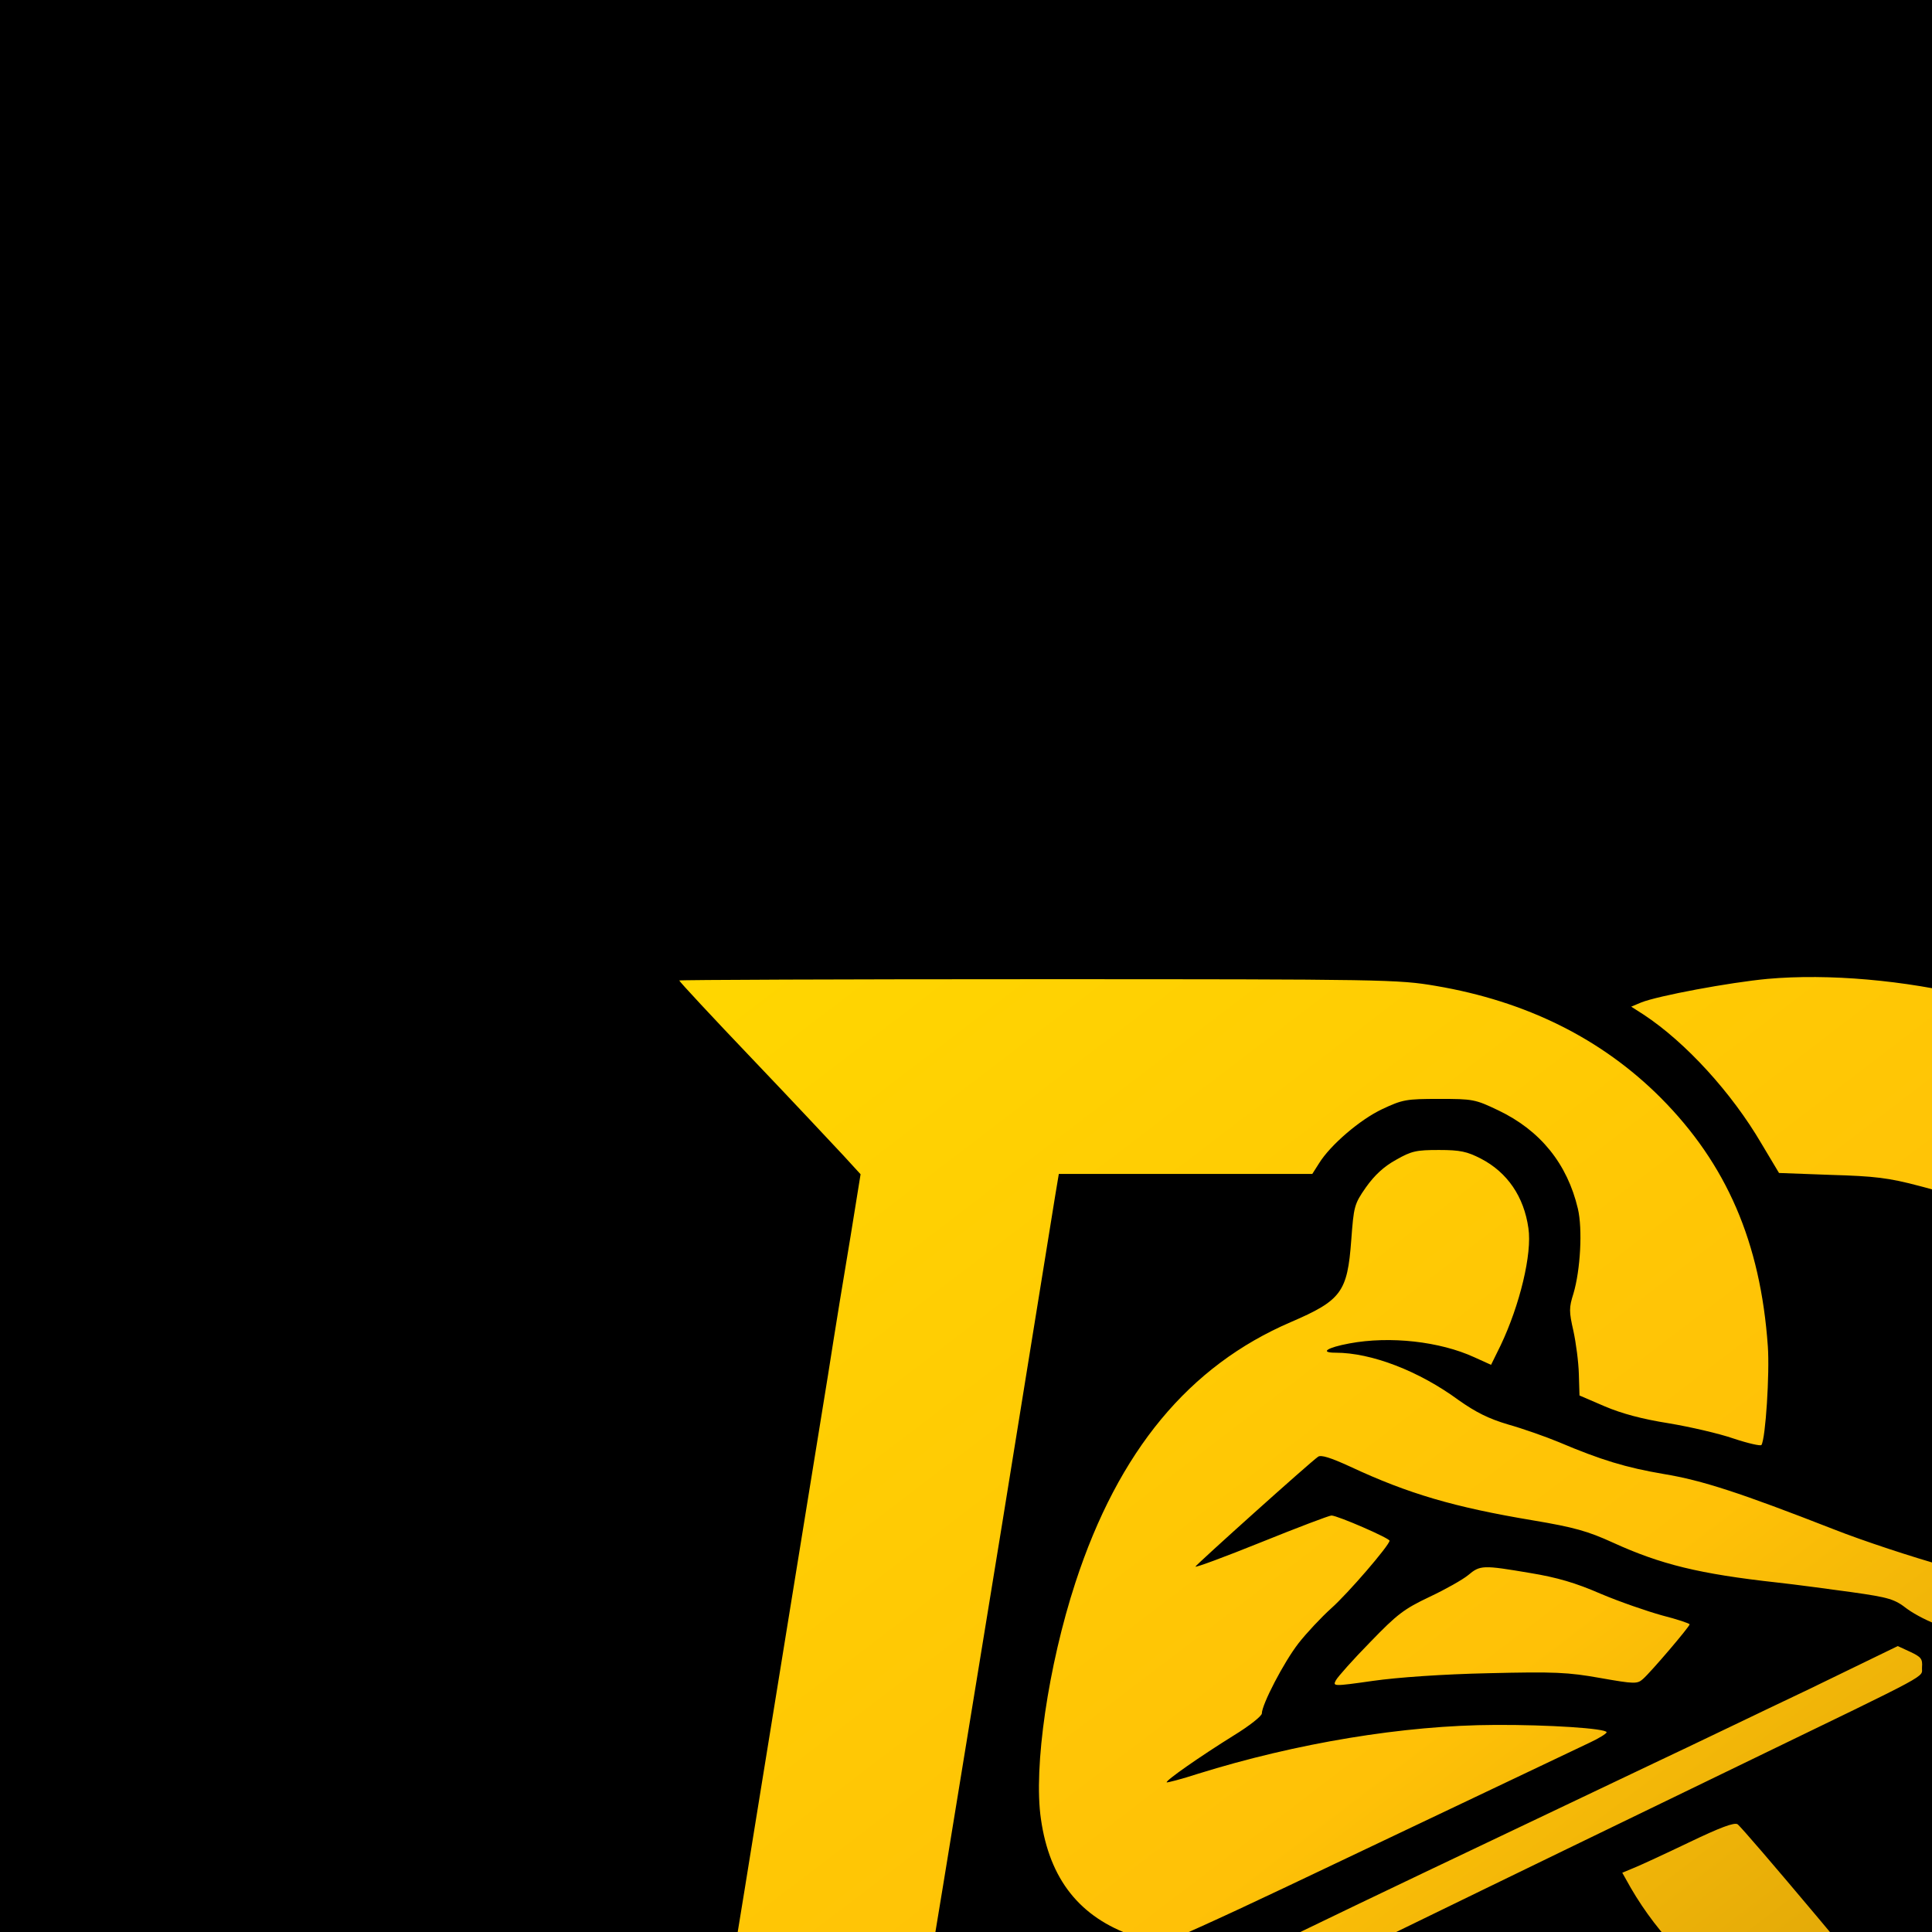
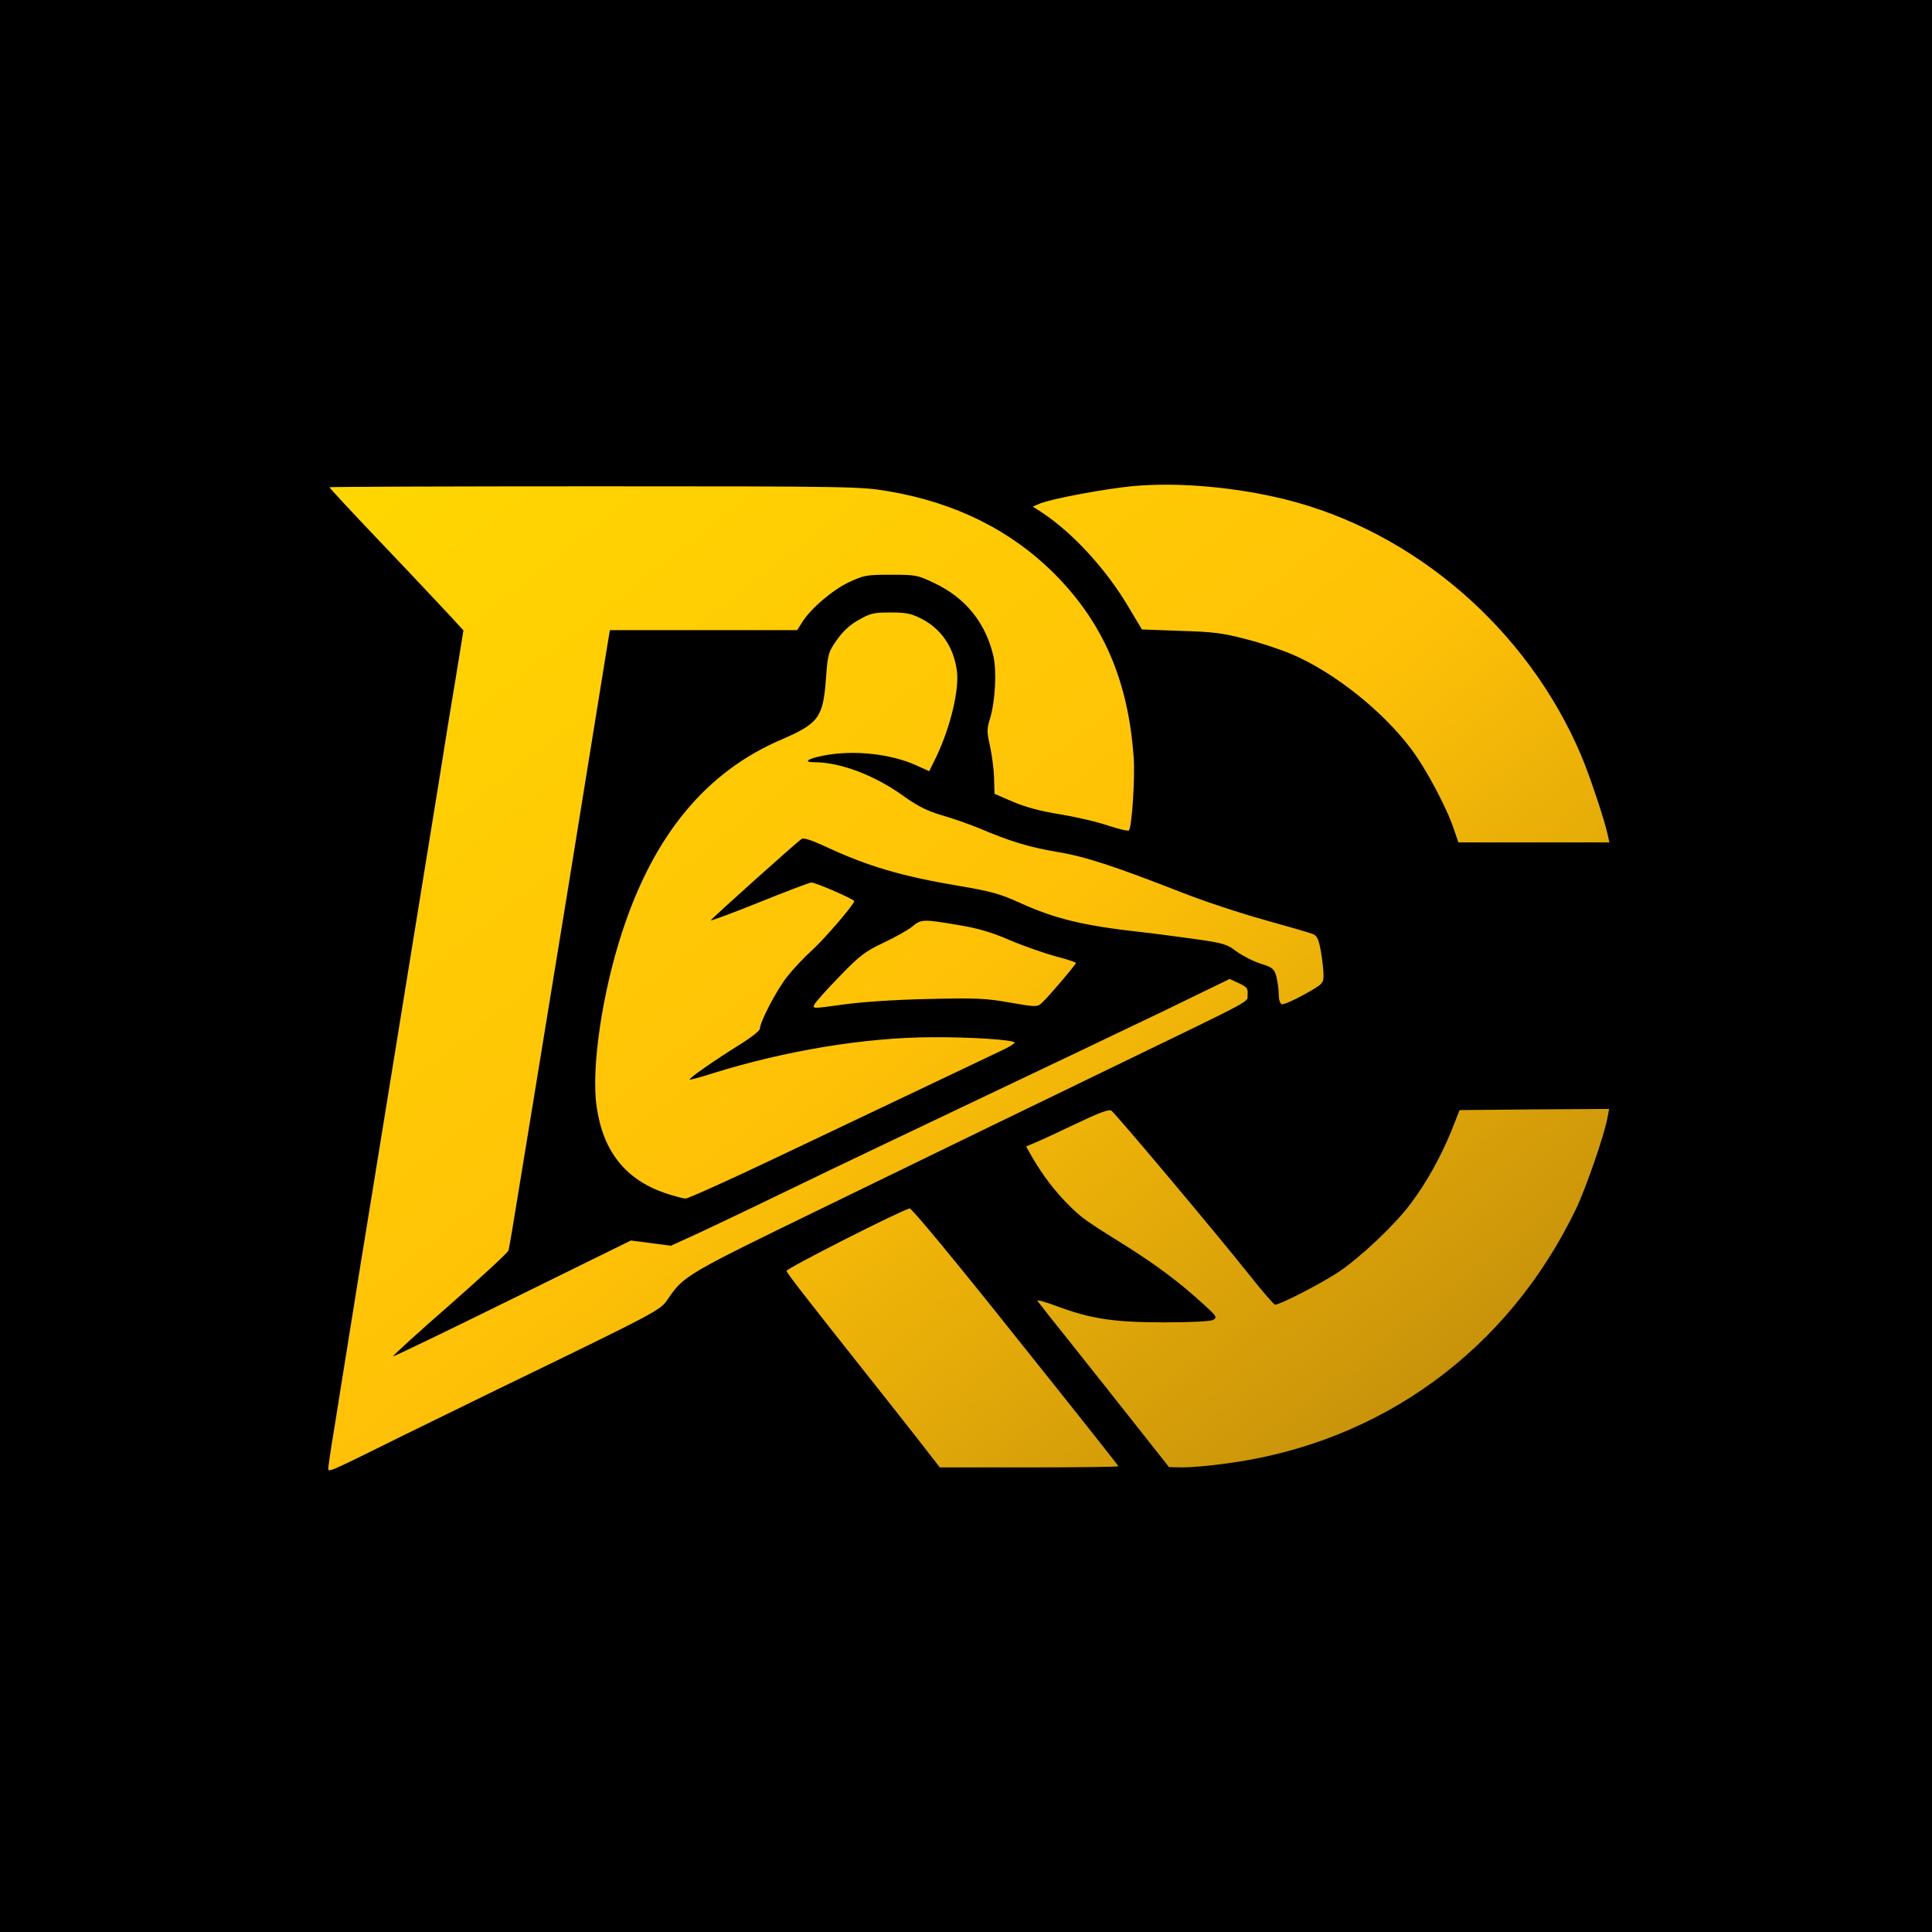
<svg xmlns="http://www.w3.org/2000/svg" viewBox="0 0 512 512">
  <defs>
    <linearGradient id="gold" x1="0" y1="0" x2="1" y2="1">
      <stop offset="0%" stop-color="#FFD700" />
      <stop offset="50%" stop-color="#FFC107" />
      <stop offset="100%" stop-color="#B8860B" />
    </linearGradient>
  </defs>
  <rect width="512" height="512" rx="0" fill="#000000" />
-   <g transform="translate(18,37) scale(0.846)">
+   <g transform="translate(87,122) scale(0.625) translate(-191,-252)">
    <path d="M191.0,679.4C191.0,678.6 192.1,671.0 193.5,662.7C194.8,654.3 198.0,634.7 200.5,619.0C203.0,603.3 206.6,581.0 208.5,569.5C210.4,558.0 213.5,538.8 215.4,527.0C217.3,515.2 222.3,484.4 226.5,458.5C230.7,432.6 235.9,400.5 238.1,387.0C240.2,373.5 243.4,353.9 245.2,343.3L248.3,324.1L242.9,318.2C239.9,315.0 227.2,301.4 214.5,288.1C201.8,274.8 191.5,263.7 191.5,263.4C191.5,263.2 242.1,263.0 304.0,263.0C412.6,263.0 416.8,263.1 428.5,265.1C456.8,269.9 480.4,281.6 498.9,300.1C519.6,320.9 530.2,345.4 532.5,378.0C533.1,386.4 531.8,406.9 530.5,408.9C530.3,409.3 526.3,408.4 521.8,406.9C517.2,405.3 508.0,403.2 501.4,402.1C493.2,400.8 486.8,399.1 481.4,396.8L473.5,393.4L473.3,386.7C473.2,382.9 472.4,376.9 471.6,373.2C470.2,367.1 470.2,365.9 471.6,361.5C473.8,354.1 474.5,341.3 473.0,334.9C469.7,320.9 461.3,310.4 448.1,304.1C440.8,300.6 440.1,300.5 429.5,300.5C419.2,300.5 418.1,300.7 411.7,303.7C404.7,307.0 395.4,315.0 391.9,320.7L389.8,324.0L350.1,324.0L310.4,324.0L309.2,331.2C308.6,335.2 304.6,359.4 300.5,385.0C296.4,410.6 289.2,454.9 284.5,483.5C279.8,512.1 274.2,546.8 271.9,560.5C269.7,574.2 267.7,586.2 267.4,587.0C267.2,587.9 256.0,598.2 242.6,610.0C229.1,621.8 218.3,631.6 218.5,631.9C218.7,632.1 241.5,621.1 269.1,607.5L319.3,582.8L327.8,583.9L336.3,585.0L344.4,581.3C348.9,579.3 366.4,571.0 383.5,562.7C411.4,549.2 428.5,541.1 497.0,508.5C508.3,503.2 530.0,492.7 545.4,485.4L573.2,471.9L577.1,473.7C580.5,475.3 581.0,475.9 580.8,478.5C580.5,482.0 585.9,479.1 525.0,508.6C502.7,519.4 477.8,531.5 469.5,535.5C461.2,539.5 430.0,554.7 400.0,569.3C343.2,596.9 341.7,597.8 335.2,607.3C331.7,612.5 332.9,611.9 260.5,647.0C251.7,651.3 235.1,659.4 223.5,665.1C190.6,681.4 191.0,681.2 191.0,679.4Z M440.9,666.9C435.7,660.3 427.7,650.1 423.0,644.2C393.5,607.0 385.5,596.7 385.3,595.7C385.1,594.7 433.6,570.1 437.5,569.2C438.3,569.0 457.1,591.7 482.4,623.5C506.4,653.5 526.0,678.2 526.0,678.5C526.0,678.8 509.0,679.0 488.1,679.0L450.3,679.0L440.9,666.9Z M534.0,661.8C526.6,652.4 514.2,636.8 506.5,627.1C498.7,617.4 492.1,609.0 491.7,608.4C491.4,607.8 495.0,608.8 499.8,610.6C514.3,616.0 523.9,617.5 545.5,617.5C557.1,617.5 565.2,617.1 566.3,616.4C568.0,615.4 567.6,614.8 562.3,610.0C552.4,600.9 542.7,593.6 529.9,585.5C512.1,574.4 510.5,573.3 505.0,567.8C499.4,562.3 493.9,555.1 489.6,547.7L486.9,542.9L490.5,541.4C492.5,540.6 500.3,537.0 507.8,533.4C517.6,528.7 521.9,527.1 523.0,527.7C524.7,528.8 567.5,579.7 581.8,597.7C587.1,604.4 591.9,609.9 592.4,610.0C594.5,610.1 612.3,600.9 619.6,596.0C629.0,589.6 643.4,576.0 650.0,567.1C656.7,558.2 662.7,547.3 667.1,536.6L670.7,527.5L702.4,527.2L734.1,527.0L733.4,530.7C732.2,537.6 724.3,560.5 720.2,569.1C691.3,629.4 637.2,668.8 571.4,677.4C564.9,678.3 556.9,679.0 553.5,679.0L547.5,678.9L534.0,661.8Z M333.8,562.7C317.0,556.9 307.5,545.0 304.8,526.1C302.4,509.9 307.1,478.0 315.6,452.0C329.1,410.7 351.2,384.1 383.1,370.4C398.9,363.6 400.8,361.0 402.0,344.8C402.8,334.2 402.9,333.5 406.6,328.2C409.3,324.4 412.2,321.7 416.0,319.6C420.9,316.8 422.4,316.5 429.5,316.5C436.2,316.5 438.3,317.0 442.6,319.2C450.9,323.5 456.1,331.1 457.5,341.0C458.7,349.0 454.8,365.1 448.8,377.7L445.8,383.8L440.5,381.4C429.8,376.5 414.2,374.7 401.4,377.1C394.4,378.4 392.0,380.0 397.1,380.0C408.3,380.0 423.2,385.7 435.7,394.9C441.1,398.7 445.1,400.7 451.2,402.5C455.8,403.8 462.9,406.3 467.0,408.0C480.2,413.6 488.1,416.0 499.9,418.0C512.0,420.0 523.9,423.9 553.1,435.3C562.2,438.9 578.0,444.1 588.1,446.9C598.2,449.7 607.5,452.4 608.6,452.9C610.3,453.6 611.0,455.3 611.9,460.3C612.5,463.8 613.0,468.3 613.0,470.3C613.0,473.7 612.7,474.1 604.8,478.5C600.3,481.0 596.1,482.8 595.3,482.6C594.5,482.3 594.0,480.5 594.0,478.3C594.0,476.2 593.5,472.9 593.0,470.8C592.0,467.5 591.4,467.0 586.3,465.4C583.2,464.4 578.7,462.1 576.2,460.3C572.2,457.2 570.7,456.7 558.7,455.0C551.4,454.0 541.0,452.6 535.5,452.0C511.0,449.3 498.9,446.3 484.0,439.5C476.1,435.9 471.9,434.7 458.8,432.5C434.3,428.4 419.9,424.2 401.7,415.7C395.6,412.9 392.5,411.9 391.6,412.6C389.0,414.4 353.5,446.3 353.2,447.0C353.1,447.4 362.3,444.0 373.7,439.4C385.1,434.8 395.1,431.0 395.8,431.0C397.7,431.0 414.0,438.1 414.0,438.9C413.9,440.4 401.0,455.4 395.7,460.1C392.6,462.9 388.0,467.8 385.5,471.0C380.9,476.9 374.0,490.2 374.0,493.0C374.0,493.8 370.1,496.9 365.2,499.9C354.6,506.5 343.7,514.1 344.2,514.6C344.4,514.7 348.8,513.6 354.0,511.9C384.8,502.3 418.5,496.7 447.0,496.6C463.6,496.5 482.0,497.7 482.0,498.9C482.0,499.3 479.6,500.8 476.8,502.1C470.6,505.1 433.8,522.5 381.5,547.4C361.1,557.1 343.6,565.0 342.5,565.0C341.4,565.0 337.5,563.9 333.8,562.7Z M397.2,482.6C397.8,481.5 402.6,476.1 407.9,470.7C416.4,461.9 418.5,460.3 426.5,456.5C431.4,454.2 436.9,451.1 438.6,449.7C442.4,446.5 443.2,446.5 458.0,449.0C466.5,450.4 472.3,452.1 480.1,455.5C486.0,458.0 494.7,461.0 499.4,462.3C504.1,463.5 508.0,464.8 508.0,465.1C508.0,465.8 496.0,479.9 493.4,482.2C491.6,483.8 490.8,483.8 480.0,481.9C469.9,480.1 465.7,479.9 445.0,480.4C430.8,480.7 416.5,481.7 408.8,482.8C396.2,484.6 396.2,484.5 397.2,482.6Z M668.4,408.8C665.5,399.7 656.4,382.6 650.1,374.3C638.0,358.2 617.6,342.0 600.0,334.4C595.4,332.4 586.5,329.4 580.1,327.8C570.3,325.2 566.0,324.7 552.2,324.3L536.0,323.7L530.5,314.5C521.2,298.6 506.8,282.8 493.6,274.1L489.7,271.6L492.8,270.3C498.0,268.2 520.6,264.0 532.4,262.9C551.5,261.2 575.4,263.3 596.6,268.5C651.5,282.1 699.5,323.6 722.2,377.0C725.8,385.5 732.2,404.6 733.5,410.8L734.2,414.0L702.2,414.0L670.2,414.0L668.4,408.8Z" fill="url(#gold)" fill-rule="evenodd" />
  </g>
</svg>
